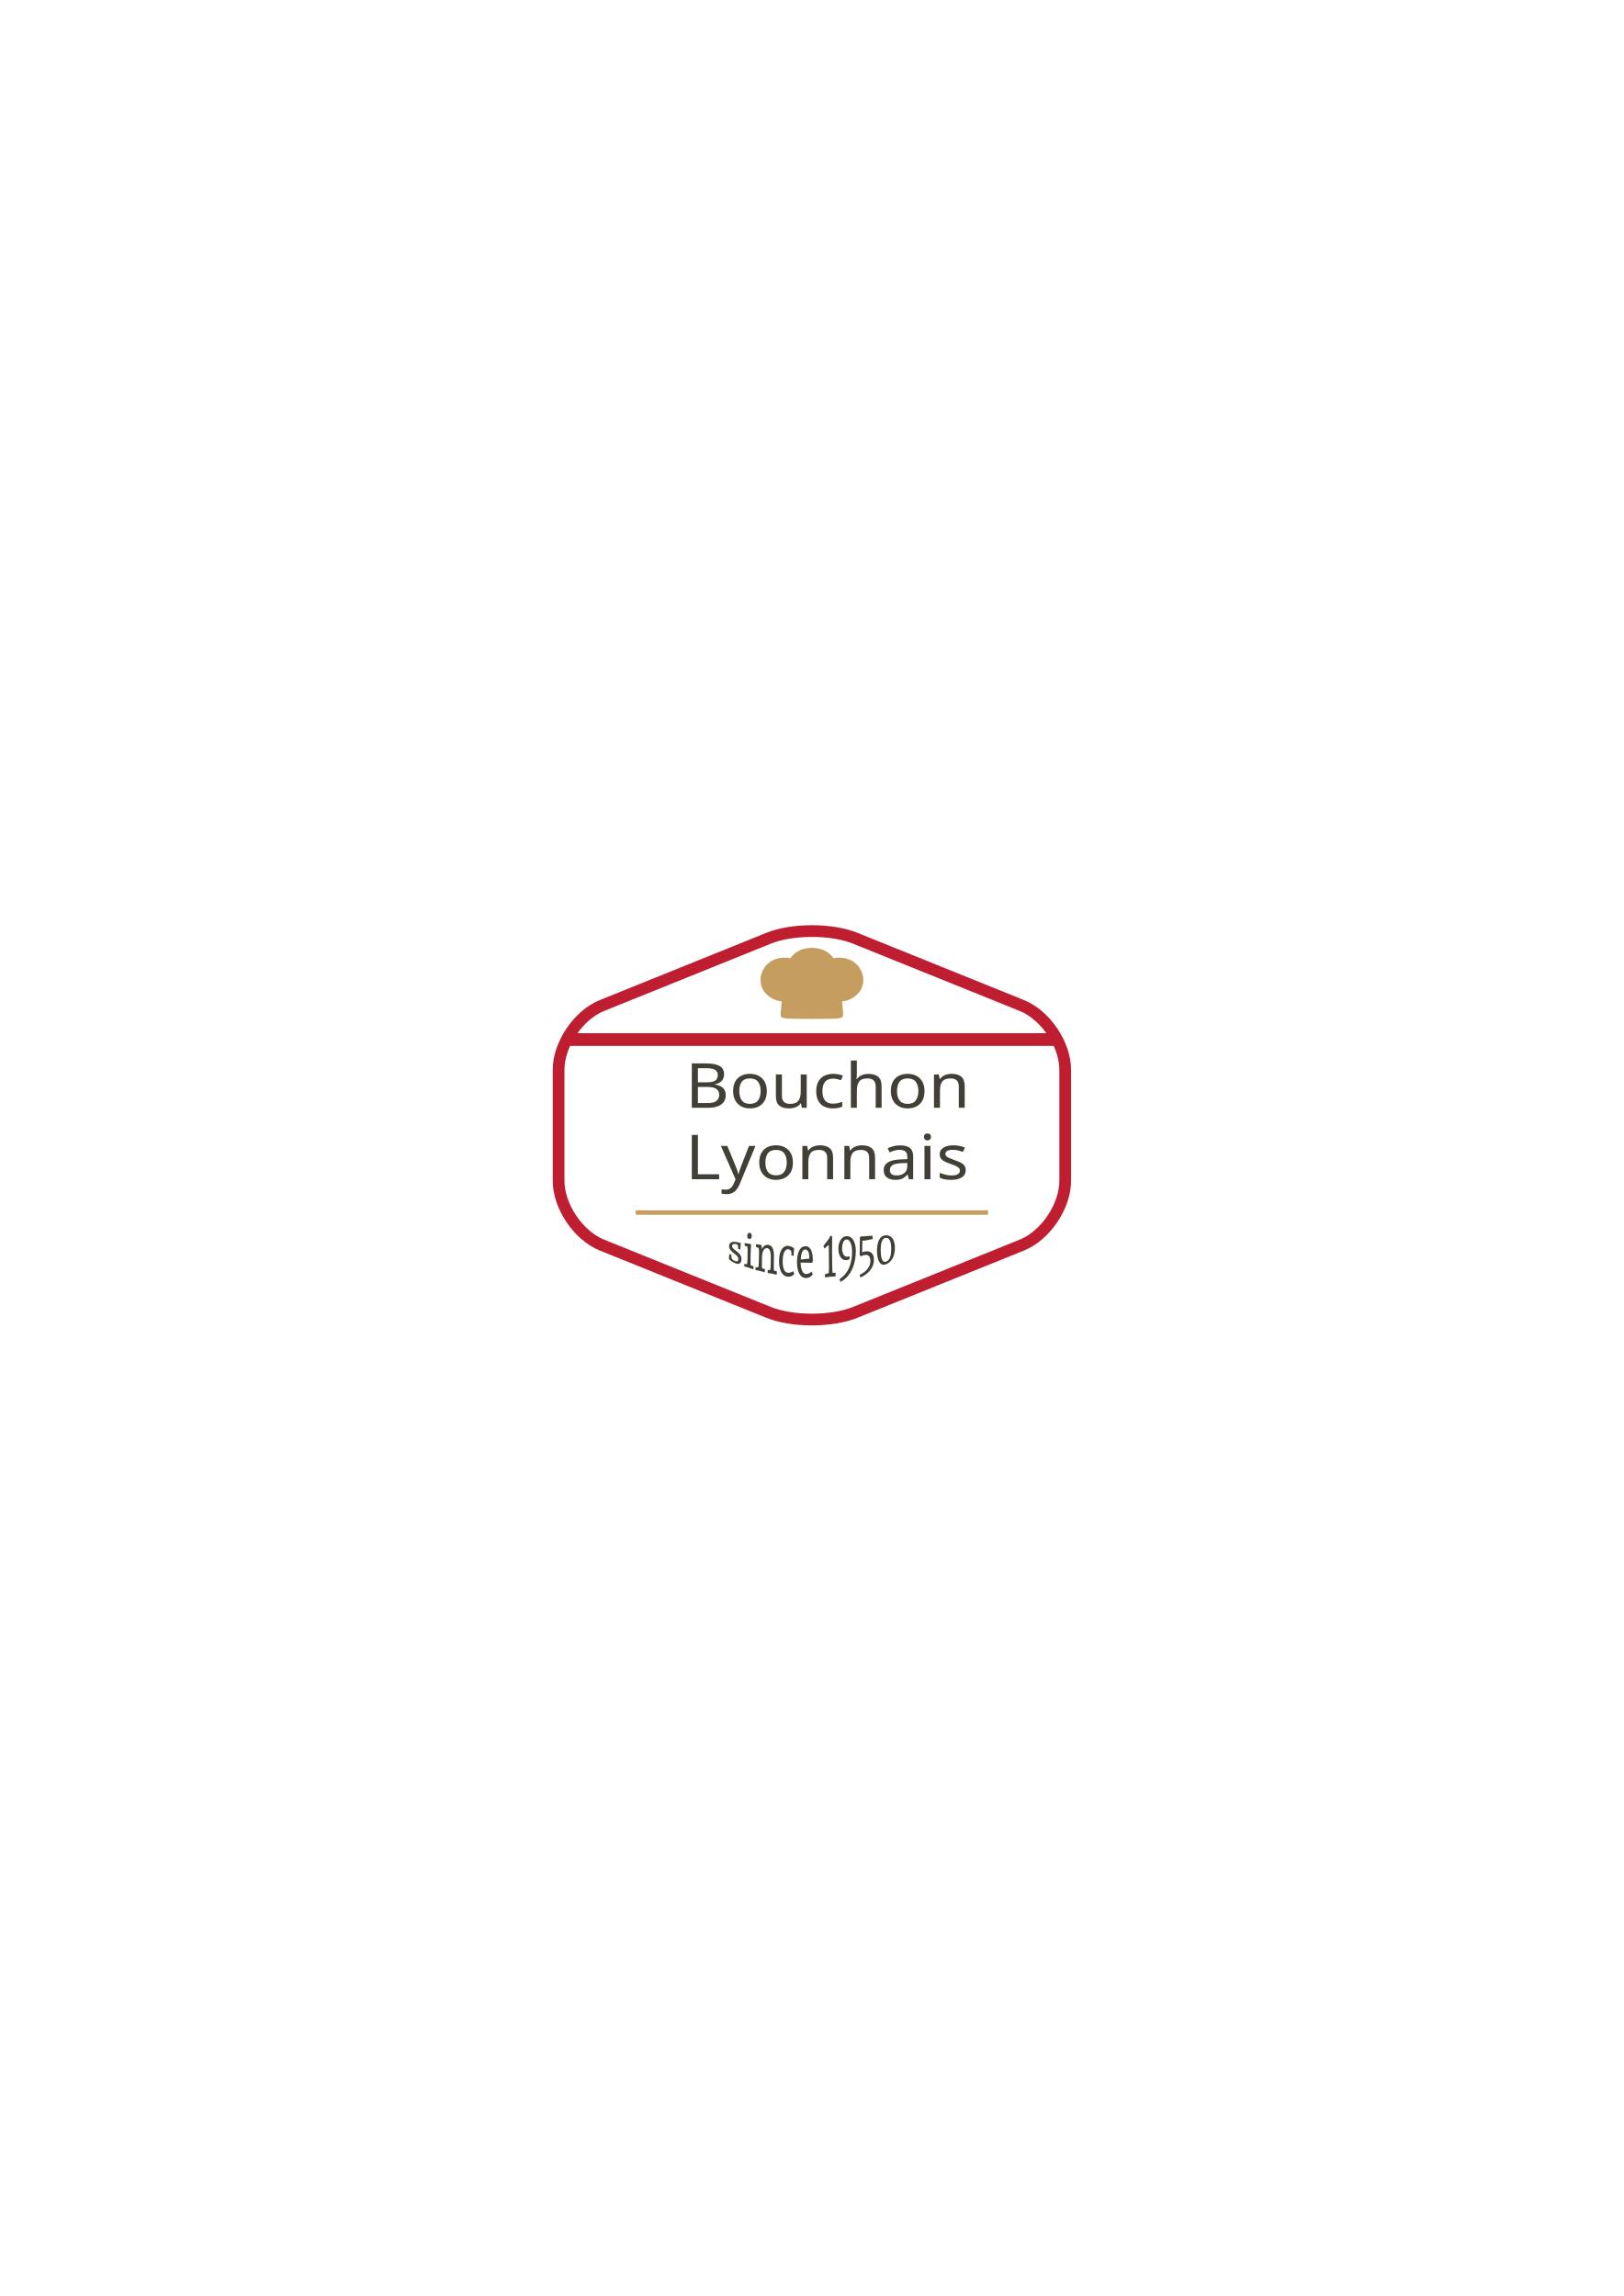
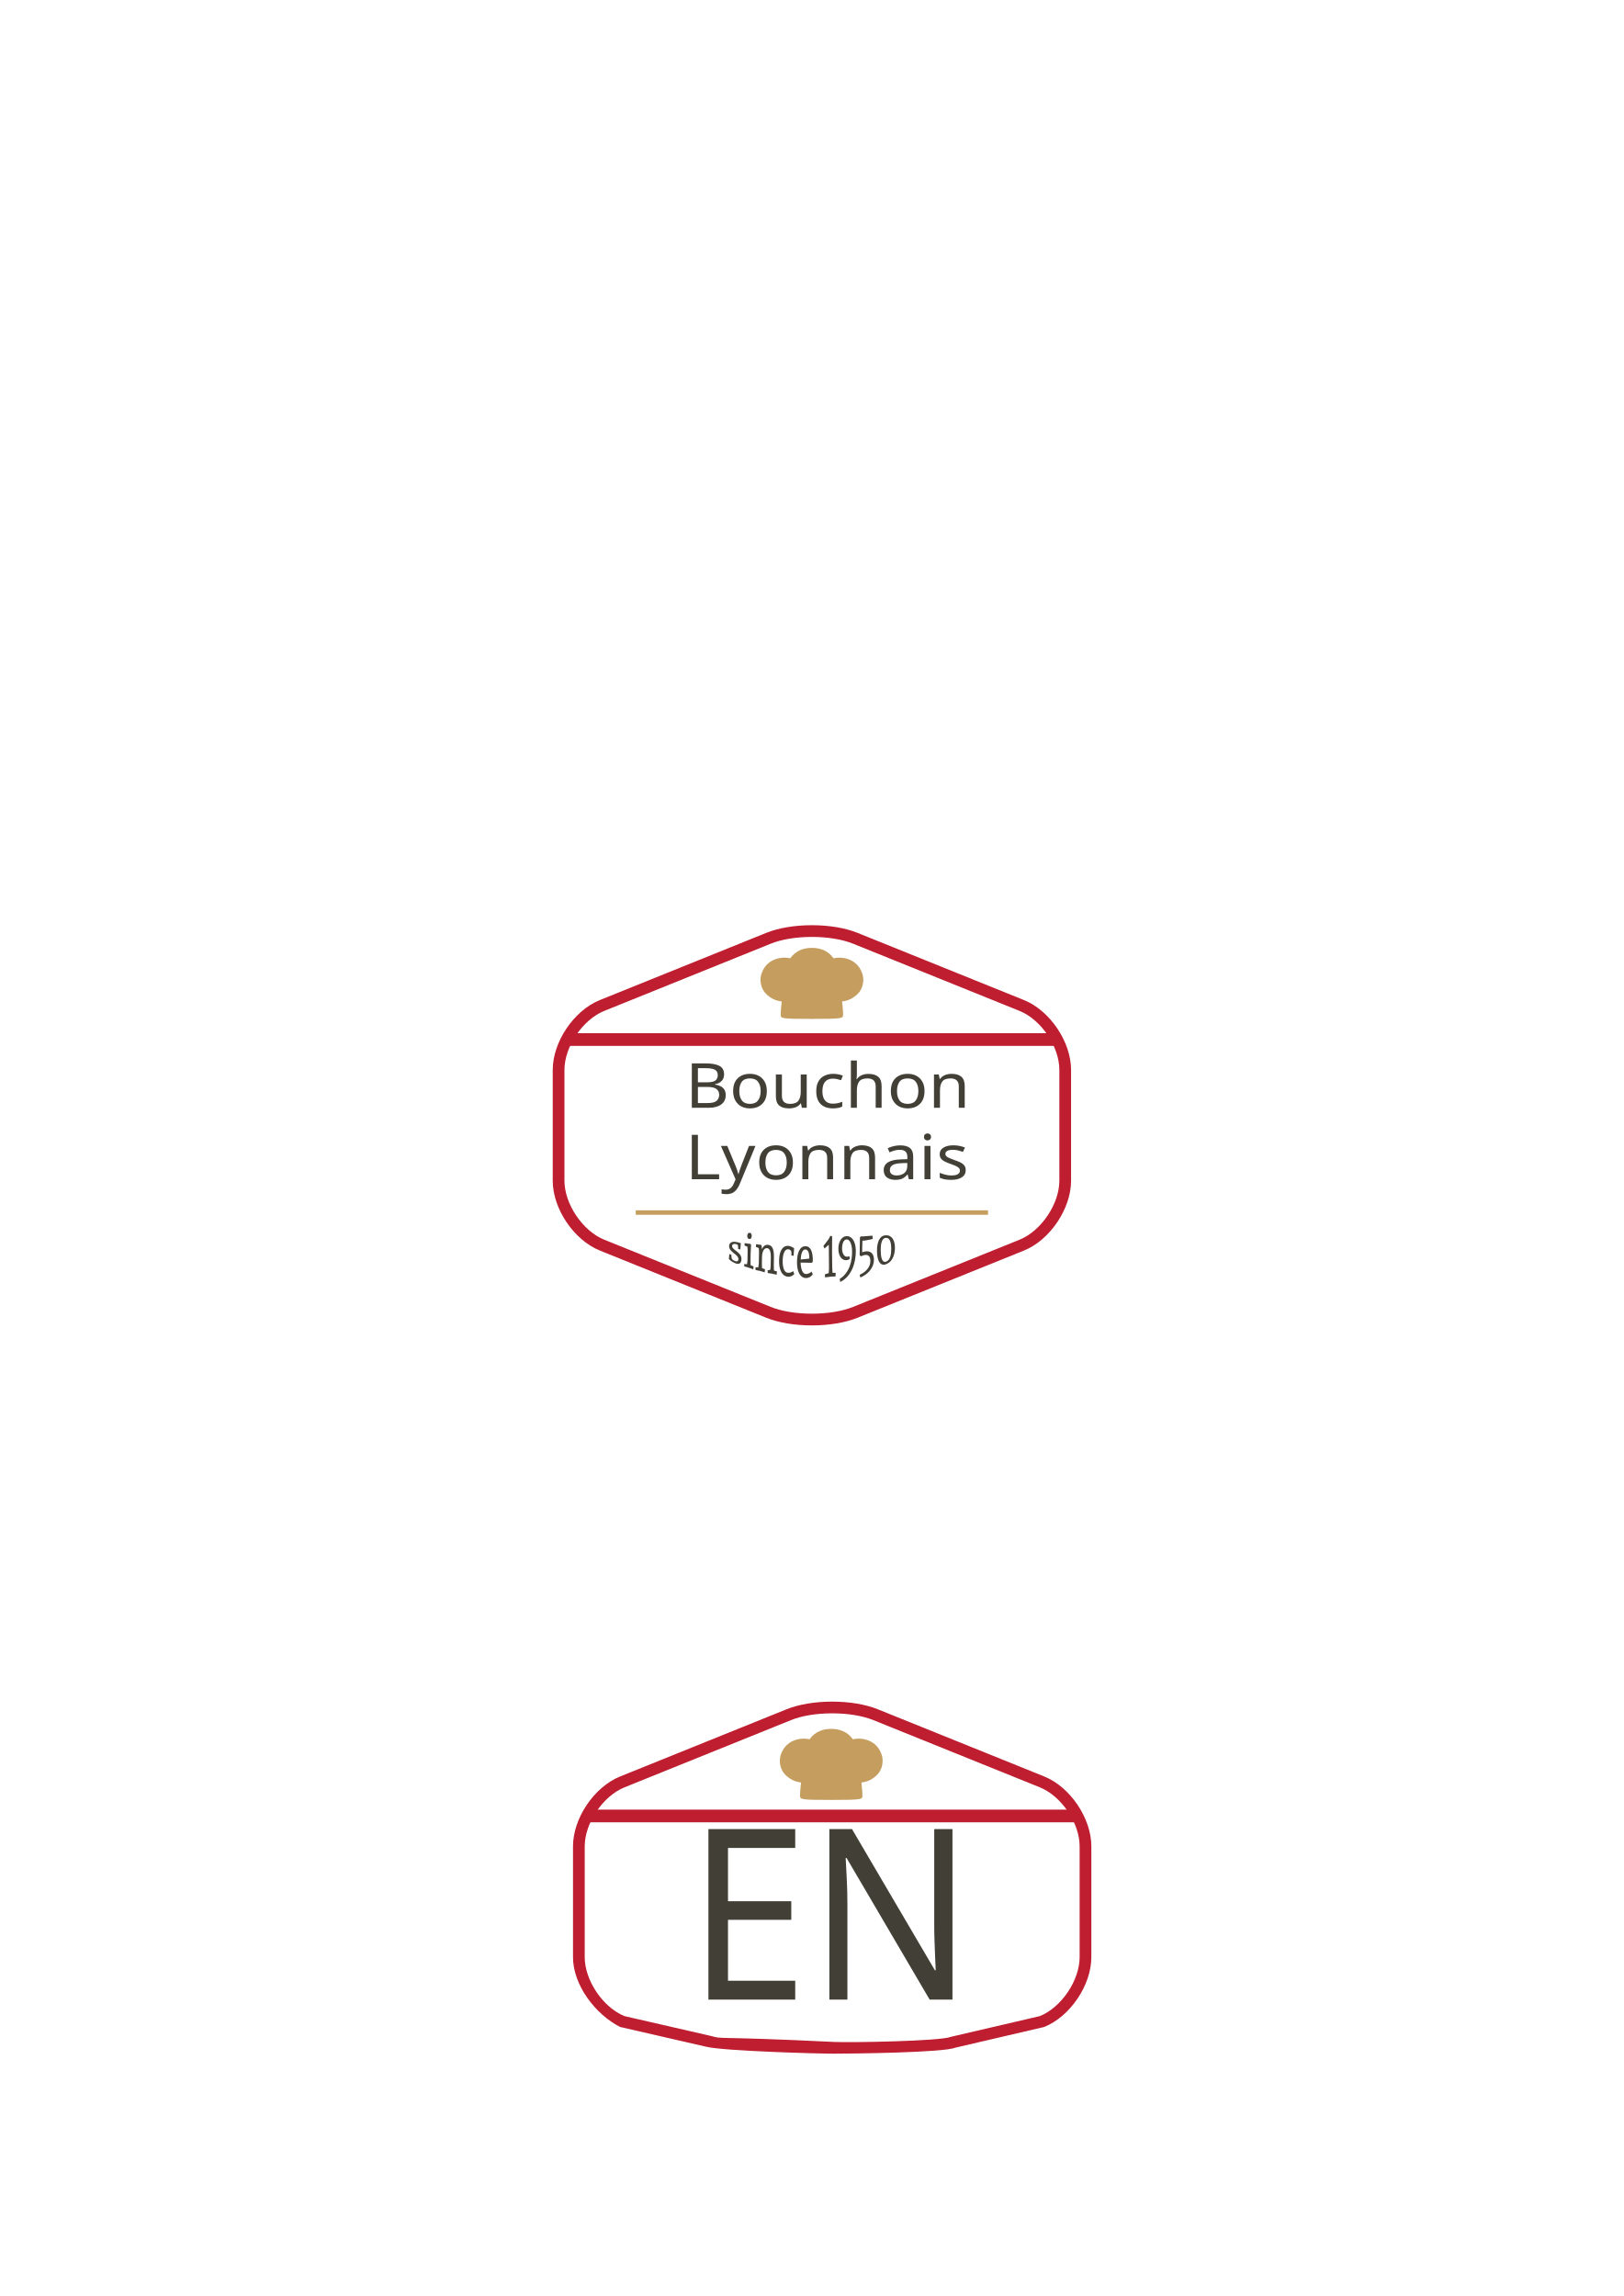
<svg xmlns="http://www.w3.org/2000/svg" width="210mm" height="297mm" viewBox="0 0 744.094 1052.362" id="svg6105" version="1.1">
  <defs id="defs6107" />
  <g id="layer1">
    <flowRoot xml:space="preserve" id="flowRoot6965" style="font-style:normal;font-weight:normal;font-size:40px;line-height:125%;font-family:Sans;letter-spacing:0px;word-spacing:0px;fill:#000000;fill-opacity:1;stroke:none;stroke-width:1px;stroke-linecap:butt;stroke-linejoin:miter;stroke-opacity:1">
      <flowRegion id="flowRegion6967">
        <rect id="rect6969" width="163.383" height="50.869" x="277.191" y="546.694" />
      </flowRegion>
      <flowPara id="flowPara6971">Bouchon Lyonnai</flowPara>
    </flowRoot>
-     <g id="g6987" transform="translate(12.07052,-50.86861)">
-       <g style="fill:#be1e30;fill-opacity:1;fill-rule:nonzero" id="g2296" transform="matrix(1.25,0,0,-1.25,360.0013,480.301)">
-         <path d="m 0,0 c -5.766,0 -11.135,-0.887 -15.123,-2.497 l -61.015,-24.638 c -7.904,-3.192 -14.584,-13.091 -14.584,-21.616 l 0,-40.647 c 0,-8.527 6.68,-18.429 14.584,-21.622 l 61.015,-24.636 c 3.988,-1.61 9.357,-2.496 15.123,-2.496 5.764,0 11.137,0.886 15.122,2.496 l 61.013,24.636 c 7.907,3.193 14.584,13.095 14.584,21.622 l 0,40.647 c 0,8.525 -6.677,18.424 -14.584,21.616 L 15.122,-2.497 C 11.137,-0.887 5.764,0 0,0 m 0,-142.449 c -6.304,0 -12.246,1 -16.731,2.808 l -61.014,24.639 c -9.522,3.849 -17.271,15.329 -17.271,25.604 l 0,40.647 c 0,10.27 7.749,21.753 17.271,25.598 L -16.731,1.485 C -12.246,3.296 -6.304,4.294 0,4.294 c 6.303,0 12.246,-0.998 16.731,-2.809 l 61.011,-24.638 c 9.525,-3.845 17.272,-15.328 17.272,-25.598 l 0,-40.647 c 0,-10.275 -7.747,-21.755 -17.272,-25.604 L 16.731,-139.641 C 12.246,-141.449 6.303,-142.449 0,-142.449" style="fill:#be1e30;fill-opacity:1;fill-rule:nonzero;stroke:none" id="path2298" />
-       </g>
-       <g id="g2300" transform="matrix(1.25,0,0,-1.25,327.4303,620.6868)">
-         <path d="m 0,0 c -0.08,-0.927 -0.119,-1.388 -0.198,-2.305 -0.319,0.08 -0.478,0.119 -0.795,0.201 0.003,0.228 0.003,0.342 0.006,0.57 0.002,0.159 -0.041,0.736 -0.181,0.932 -0.125,0.176 -0.535,0.267 -0.92,0.323 -0.674,0.098 -1.115,-0.186 -1.118,-0.785 -0.008,-1.493 3.475,-2.138 3.434,-4.745 -0.028,-1.73 -0.949,-2.086 -2.409,-1.49 -1.326,0.541 -2.197,1.482 -2.197,1.482 0.059,0.734 0.087,1.106 0.147,1.85 0.311,-0.12 0.466,-0.18 0.779,-0.299 -10e-4,-0.22 -0.003,-0.331 -0.004,-0.551 -10e-4,-0.146 0.058,-0.655 0.2,-0.932 0.179,-0.347 0.693,-0.623 1.122,-0.785 0.753,-0.284 1.232,-0.088 1.242,0.756 0.022,1.671 -3.403,2.433 -3.402,4.7 10e-4,1.177 0.948,1.74 2.23,1.589 C -1.402,0.433 -0.66,0.24 0,0" style="fill:#424036;fill-opacity:1;fill-rule:nonzero;stroke:none" id="path2302" />
-       </g>
-       <g id="g2304" transform="matrix(1.25,0,0,-1.25,332.4219,617.3848)">
-         <path d="m 0,0 c -0.014,-0.689 -0.313,-1.146 -0.842,-1.116 -0.528,0.03 -0.811,0.501 -0.799,1.162 0.013,0.663 0.312,1.134 0.842,1.134 C -0.283,1.18 0.015,0.745 0,0 m 0.571,-12.224 c 0,0 -0.675,0.286 -1.77,0.639 -0.275,0.088 -1.517,0.423 -1.517,0.423 -0.021,0.349 -0.032,0.525 -0.054,0.874 0.416,-0.026 0.624,-0.039 1.043,-0.053 0,0 0.154,0.943 0.161,1.294 0.028,1.516 0.042,2.273 0.07,3.788 0.007,0.352 -0.108,1.351 -0.108,1.351 -0.419,0.167 -0.629,0.251 -1.047,0.414 0.034,0.357 0.05,0.536 0.085,0.894 0,0 0.997,-0.172 1.273,-0.2 0.322,-0.033 0.482,-0.05 0.805,-0.081 0.102,-0.14 0.153,-0.208 0.256,-0.349 0,0 -0.135,-1.851 -0.153,-2.752 -0.022,-1.126 -0.034,-1.688 -0.056,-2.814 -0.018,-0.902 0.058,-1.936 0.058,-1.936 0.428,-0.172 0.643,-0.258 1.072,-0.427 -0.047,-0.427 -0.07,-0.64 -0.118,-1.065" style="fill:#424036;fill-opacity:1;fill-rule:nonzero;stroke:none" id="path2306" />
-       </g>
-       <g id="g2308" transform="matrix(1.25,0,0,-1.25,334.4348,621.1329)">
-         <path d="m 0,0 c 0,0 1,-0.162 1.278,-0.185 0.201,-0.017 0.301,-0.024 0.502,-0.04 0.103,-0.149 0.153,-0.224 0.255,-0.374 0.024,-0.504 0.038,-0.758 0.062,-1.264 0.352,0.866 1.097,1.706 2.158,1.635 1.928,-0.128 2.326,-2.012 2.273,-4.905 -0.016,-0.915 -0.025,-1.374 -0.042,-2.289 -0.018,-1.049 0.06,-2.241 0.06,-2.241 0.438,-0.133 0.655,-0.199 1.095,-0.328 -0.048,-0.495 -0.071,-0.742 -0.119,-1.236 0,0 -0.691,0.218 -1.816,0.439 -0.28,0.056 -1.434,0.196 -1.434,0.196 -0.02,0.413 -0.03,0.62 -0.05,1.033 0.378,0.053 0.568,0.082 0.947,0.143 0.079,0.441 0.157,1.03 0.167,1.547 0.022,1.15 0.034,1.722 0.057,2.871 C 5.426,-3.262 5.19,-1.551 4.017,-1.45 2.913,-1.354 2.219,-2.661 2.165,-4.585 2.147,-5.426 2.138,-5.849 2.12,-6.69 2.1,-7.672 2.175,-8.795 2.175,-8.795 2.608,-8.949 2.823,-9.025 3.258,-9.174 3.209,-9.639 3.186,-9.871 3.137,-10.333 c 0,0 -0.682,0.253 -1.793,0.541 -0.279,0.073 -1.539,0.325 -1.539,0.325 -0.021,0.384 -0.032,0.574 -0.052,0.958 0.423,0.009 0.635,0.016 1.059,0.036 0,0 0.131,0.895 0.167,1.332 0.036,1.701 0.053,2.552 0.088,4.254 0.008,0.386 -0.105,1.478 -0.105,1.478 -0.421,0.168 -0.633,0.253 -1.053,0.418 C -0.055,-0.595 -0.036,-0.397 0,0" style="fill:#424036;fill-opacity:1;fill-rule:nonzero;stroke:none" id="path2310" />
-       </g>
-       <g id="g2312" transform="matrix(1.25,0,0,-1.25,351.8347,622.9573)">
-         <path d="m 0,0 c -0.067,-1.118 -0.1,-1.678 -0.167,-2.794 -0.327,0.042 -0.49,0.063 -0.816,0.106 0.004,0.321 0.006,0.481 0.01,0.801 0.002,0.157 0.001,0.537 -0.093,0.763 -0.205,0.485 -0.736,0.697 -1.143,0.716 -1.404,0.063 -1.941,-2.077 -1.974,-4.248 -0.032,-2.171 0.445,-4.226 1.864,-4.379 1.106,-0.12 1.997,0.616 1.997,0.616 0.155,-0.434 0.233,-0.653 0.388,-1.088 0,0 -0.939,-1.136 -2.417,-0.96 -2.173,0.258 -3.209,2.663 -3.155,5.943 0.054,3.279 1.167,5.45 3.313,5.374 C -1.366,0.82 -0.839,0.473 0,0" style="fill:#424036;fill-opacity:1;fill-rule:nonzero;stroke:none" id="path2314" />
-       </g>
-       <g id="g2316" transform="matrix(1.25,0,0,-1.25,354.8609,628.155)">
-         <path d="m 0,0 c 1.257,0.112 1.887,0.176 3.143,0.32 0,0 0.012,0.344 0.012,0.457 C 3.157,2.395 2.694,3.671 1.695,3.683 0.541,3.696 0.11,1.874 0,0 M 4.458,-0.455 C 4.361,-0.756 4.312,-0.904 4.216,-1.205 2.521,-1.207 1.673,-1.193 -0.021,-1.131 0.009,-3.17 0.607,-5.29 1.891,-5.324 c 1.212,-0.032 2.127,0.904 2.127,0.904 0.159,-0.42 0.24,-0.628 0.4,-1.047 0,0 -0.915,-1.382 -2.53,-1.334 -2.159,0.064 -3.267,2.508 -3.24,5.906 0.028,3.375 1.046,5.778 3.112,5.758 1.966,-0.019 2.696,-2.129 2.698,-5.318" style="fill:#424036;fill-opacity:1;fill-rule:nonzero;stroke:none" id="path2318" />
-       </g>
-       <g id="g2320" transform="matrix(1.25,0,0,-1.25,370.8166,635.937)">
-         <path d="m 0,0 c 0,0 -0.758,0.019 -1.897,-0.082 -0.285,-0.025 -1.922,-0.258 -1.922,-0.258 -0.032,0.449 -0.049,0.674 -0.08,1.124 0.563,0.177 0.845,0.268 1.408,0.453 0.025,0.294 0.113,1.333 0.109,1.715 -0.032,3.47 -0.047,5.204 -0.078,8.674 -0.635,-0.543 -0.953,-0.817 -1.591,-1.364 -0.154,0.376 -0.231,0.566 -0.386,0.943 0,0 1.629,2.1 1.903,2.463 0.152,0.202 0.646,1.281 0.646,1.281 0.264,-0.105 0.396,-0.158 0.659,-0.262 0,0 -0.055,-4.1 -0.043,-5.213 0.024,-2.308 0.039,-3.458 0.064,-5.766 0.01,-0.936 0.093,-2.045 0.125,-2.354 C -0.616,1.335 -0.384,1.326 0.082,1.314 0.049,0.789 0.033,0.525 0,0" style="fill:#424036;fill-opacity:1;fill-rule:nonzero;stroke:none" id="path2322" />
-       </g>
-       <g id="g2324" transform="matrix(1.25,0,0,-1.25,372.1325,623.3272)">
-         <path d="m 0,0 c -0.036,2.715 1.29,4.677 3.021,4.701 2.123,0.03 3.311,-2.164 3.372,-5.258 0.086,-4.395 -1.539,-9.531 -5.699,-11.538 -0.086,0.442 -0.128,0.66 -0.214,1.104 3.736,2.376 4.609,6.759 4.542,10.306 C 4.984,1.328 4.357,3.527 3.016,3.49 1.884,3.458 1.332,1.846 1.359,0.072 1.384,-1.55 2.125,-2.94 3.179,-2.836 c 0.308,0.03 0.575,0.059 0.869,0.153 0.047,-0.39 0.07,-0.588 0.117,-0.978 C 3.874,-3.886 3.48,-4.057 3.073,-4.103 1.345,-4.297 0.036,-2.692 0,0" style="fill:#424036;fill-opacity:1;fill-rule:nonzero;stroke:none" id="path2326" />
-       </g>
-       <g id="g2328" transform="matrix(1.25,0,0,-1.25,387.7466,617.2212)">
-         <path d="m 0,0 c 0.043,-0.484 0.065,-0.727 0.108,-1.209 0,0 -2.467,-0.562 -2.885,-0.585 -0.357,-0.019 -0.536,-0.028 -0.892,-0.047 0,0 -0.152,-4.211 -0.08,-4.258 0.048,-0.031 0.705,0.264 1.136,0.321 1.878,0.249 3.118,-0.703 3.162,-2.927 0.058,-2.958 -2.065,-5.411 -4.973,-6.649 -0.109,0.393 -0.166,0.592 -0.275,0.99 2.238,1.028 3.989,2.793 3.94,5.177 -0.032,1.572 -0.767,2.289 -2.075,2.085 -0.333,-0.051 -0.751,-0.17 -1.333,-0.456 -0.21,0.136 -0.314,0.205 -0.524,0.344 0.041,2.634 0.062,3.944 0.104,6.556 0.103,0.146 0.154,0.219 0.257,0.364 0.379,0.008 0.568,0.012 0.947,0.022 C -2.028,-0.162 -1.354,-0.105 0,0" style="fill:#424036;fill-opacity:1;fill-rule:nonzero;stroke:none" id="path2330" />
-       </g>
-       <g id="g2332" transform="matrix(1.25,0,0,-1.25,393.8879,618.2381)">
-         <path d="m 0,0 c -1.638,-0.101 -1.918,-2.595 -1.882,-4.741 0.036,-2.146 0.397,-4.542 1.99,-3.972 1.593,0.569 1.881,2.887 1.87,4.773 C 1.966,-2.055 1.637,0.101 0,0 m -0.013,0.947 c 2.406,0.073 3.336,-2.069 3.336,-4.579 0,-2.511 -0.874,-5.116 -3.202,-6.026 -2.329,-0.91 -3.308,1.529 -3.366,4.663 -0.059,3.133 0.826,5.87 3.232,5.942" style="fill:#424036;fill-opacity:1;fill-rule:nonzero;stroke:none" id="path2334" />
-       </g>
-       <path d="m 471.924,524.435 -224.99,0 0,5.815 224.99,0 0,-5.815 z" style="fill:#be1e30;fill-opacity:1;fill-rule:nonzero;stroke:none" id="path2336" />
-       <path d="m 440.716,607.654 -161.433,0 0,-2.045 161.433,0 0,2.045 z" style="fill:#c59d5f;fill-opacity:1;fill-rule:nonzero;stroke:none" id="path2338" />
-       <g id="g2340" transform="matrix(1.25,0,0,-1.25,346.1572,509.8763)">
-         <path d="m 0,0 c -0.143,-2.22 -0.352,-2.773 -0.352,-4.832 0,-1.39 0.048,-1.576 11.422,-1.576 l 0.004,0 0.004,0 c 11.374,0 11.422,0.186 11.422,1.576 0,2.059 -0.208,2.612 -0.352,4.832 2.29,0.235 4.219,1.232 5.797,2.86 1.434,1.476 2.093,3.56 1.948,5.623 -0.133,1.864 -1.166,3.975 -2.541,5.259 -2.186,2.043 -5.464,2.731 -8.343,2.087 -2.156,3.042 -5.258,3.812 -7.931,3.812 l -0.003,0 -0.004,0 c -2.674,0 -5.775,-0.77 -7.93,-3.812 -2.88,0.644 -6.159,-0.044 -8.344,-2.087 C -6.578,12.458 -7.611,10.347 -7.743,8.483 -7.888,6.42 -7.23,4.336 -5.796,2.86 -4.217,1.232 -2.29,0.235 0,0" style="fill:#c59d5f;fill-opacity:1;fill-rule:nonzero;stroke:none" id="path2342" />
-       </g>
-       <text transform="scale(1.045528,0.9564544)" id="text6973" y="584.045" x="288.798" style="font-style:normal;font-variant:normal;font-weight:normal;font-stretch:normal;font-size:29.783px;line-height:115%;font-family:'Bodoni MT';-inkscape-font-specification:'Bodoni MT, Normal';text-align:start;letter-spacing:0px;word-spacing:0px;writing-mode:lr-tb;text-anchor:start;fill:#424036;fill-opacity:1;stroke:none;stroke-width:1px;stroke-linecap:butt;stroke-linejoin:miter;stroke-opacity:1" xml:space="preserve">
-         <tspan y="584.045" x="288.798" id="tspan6975">Bouchon </tspan>
-         <tspan id="tspan6977" y="618.295" x="288.798">Lyonnais</tspan>
-       </text>
+     <g transform="matrix(1.25,0,0,-1.25,372.0718,429.4324)" id="g2296" style="fill:#be1e30;fill-opacity:1;fill-rule:nonzero">
+       <path id="path2298" style="fill:#be1e30;fill-opacity:1;fill-rule:nonzero;stroke:none" d="m 0,0 c -5.766,0 -11.135,-0.887 -15.123,-2.497 l -61.015,-24.638 c -7.904,-3.192 -14.584,-13.091 -14.584,-21.616 l 0,-40.647 c 0,-8.527 6.68,-18.429 14.584,-21.622 l 61.015,-24.636 c 3.988,-1.61 9.357,-2.496 15.123,-2.496 5.764,0 11.137,0.886 15.122,2.496 l 61.013,24.636 c 7.907,3.193 14.584,13.095 14.584,21.622 l 0,40.647 c 0,8.525 -6.677,18.424 -14.584,21.616 L 15.122,-2.497 C 11.137,-0.887 5.764,0 0,0 m 0,-142.449 c -6.304,0 -12.246,1 -16.731,2.808 l -61.014,24.639 c -9.522,3.849 -17.271,15.329 -17.271,25.604 l 0,40.647 c 0,10.27 7.749,21.753 17.271,25.598 L -16.731,1.485 C -12.246,3.296 -6.304,4.294 0,4.294 c 6.303,0 12.246,-0.998 16.731,-2.809 l 61.011,-24.638 c 9.525,-3.845 17.272,-15.328 17.272,-25.598 l 0,-40.647 c 0,-10.275 -7.747,-21.755 -17.272,-25.604 L 16.731,-139.641 C 12.246,-141.449 6.303,-142.449 0,-142.449" />
    </g>
+     <g transform="matrix(1.25,0,0,-1.25,339.5009,569.8182)" id="g2300">
+       <path id="path2302" style="fill:#424036;fill-opacity:1;fill-rule:nonzero;stroke:none" d="m 0,0 c -0.08,-0.927 -0.119,-1.388 -0.198,-2.305 -0.319,0.08 -0.478,0.119 -0.795,0.201 0.003,0.228 0.003,0.342 0.006,0.57 0.002,0.159 -0.041,0.736 -0.181,0.932 -0.125,0.176 -0.535,0.267 -0.92,0.323 -0.674,0.098 -1.115,-0.186 -1.118,-0.785 -0.008,-1.493 3.475,-2.138 3.434,-4.745 -0.028,-1.73 -0.949,-2.086 -2.409,-1.49 -1.326,0.541 -2.197,1.482 -2.197,1.482 0.059,0.734 0.087,1.106 0.147,1.85 0.311,-0.12 0.466,-0.18 0.779,-0.299 -10e-4,-0.22 -0.003,-0.331 -0.004,-0.551 -10e-4,-0.146 0.058,-0.655 0.2,-0.932 0.179,-0.347 0.693,-0.623 1.122,-0.785 0.753,-0.284 1.232,-0.088 1.242,0.756 0.022,1.671 -3.403,2.433 -3.402,4.7 10e-4,1.177 0.948,1.74 2.23,1.589 C -1.402,0.433 -0.66,0.24 0,0" />
+     </g>
+     <g transform="matrix(1.25,0,0,-1.25,344.4924,566.5162)" id="g2304">
+       <path id="path2306" style="fill:#424036;fill-opacity:1;fill-rule:nonzero;stroke:none" d="m 0,0 c -0.014,-0.689 -0.313,-1.146 -0.842,-1.116 -0.528,0.03 -0.811,0.501 -0.799,1.162 0.013,0.663 0.312,1.134 0.842,1.134 C -0.283,1.18 0.015,0.745 0,0 m 0.571,-12.224 c 0,0 -0.675,0.286 -1.77,0.639 -0.275,0.088 -1.517,0.423 -1.517,0.423 -0.021,0.349 -0.032,0.525 -0.054,0.874 0.416,-0.026 0.624,-0.039 1.043,-0.053 0,0 0.154,0.943 0.161,1.294 0.028,1.516 0.042,2.273 0.07,3.788 0.007,0.352 -0.108,1.351 -0.108,1.351 -0.419,0.167 -0.629,0.251 -1.047,0.414 0.034,0.357 0.05,0.536 0.085,0.894 0,0 0.997,-0.172 1.273,-0.2 0.322,-0.033 0.482,-0.05 0.805,-0.081 0.102,-0.14 0.153,-0.208 0.256,-0.349 0,0 -0.135,-1.851 -0.153,-2.752 -0.022,-1.126 -0.034,-1.688 -0.056,-2.814 -0.018,-0.902 0.058,-1.936 0.058,-1.936 0.428,-0.172 0.643,-0.258 1.072,-0.427 -0.047,-0.427 -0.07,-0.64 -0.118,-1.065" />
+     </g>
+     <g transform="matrix(1.25,0,0,-1.25,346.5053,570.2643)" id="g2308">
+       <path id="path2310" style="fill:#424036;fill-opacity:1;fill-rule:nonzero;stroke:none" d="m 0,0 c 0,0 1,-0.162 1.278,-0.185 0.201,-0.017 0.301,-0.024 0.502,-0.04 0.103,-0.149 0.153,-0.224 0.255,-0.374 0.024,-0.504 0.038,-0.758 0.062,-1.264 0.352,0.866 1.097,1.706 2.158,1.635 1.928,-0.128 2.326,-2.012 2.273,-4.905 -0.016,-0.915 -0.025,-1.374 -0.042,-2.289 -0.018,-1.049 0.06,-2.241 0.06,-2.241 0.438,-0.133 0.655,-0.199 1.095,-0.328 -0.048,-0.495 -0.071,-0.742 -0.119,-1.236 0,0 -0.691,0.218 -1.816,0.439 -0.28,0.056 -1.434,0.196 -1.434,0.196 -0.02,0.413 -0.03,0.62 -0.05,1.033 0.378,0.053 0.568,0.082 0.947,0.143 0.079,0.441 0.157,1.03 0.167,1.547 0.022,1.15 0.034,1.722 0.057,2.871 C 5.426,-3.262 5.19,-1.551 4.017,-1.45 2.913,-1.354 2.219,-2.661 2.165,-4.585 2.147,-5.426 2.138,-5.849 2.12,-6.69 2.1,-7.672 2.175,-8.795 2.175,-8.795 2.608,-8.949 2.823,-9.025 3.258,-9.174 3.209,-9.639 3.186,-9.871 3.137,-10.333 c 0,0 -0.682,0.253 -1.793,0.541 -0.279,0.073 -1.539,0.325 -1.539,0.325 -0.021,0.384 -0.032,0.574 -0.052,0.958 0.423,0.009 0.635,0.016 1.059,0.036 0,0 0.131,0.895 0.167,1.332 0.036,1.701 0.053,2.552 0.088,4.254 0.008,0.386 -0.105,1.478 -0.105,1.478 -0.421,0.168 -0.633,0.253 -1.053,0.418 C -0.055,-0.595 -0.036,-0.397 0,0" />
+     </g>
+     <g transform="matrix(1.25,0,0,-1.25,363.9053,572.0887)" id="g2312">
+       <path id="path2314" style="fill:#424036;fill-opacity:1;fill-rule:nonzero;stroke:none" d="m 0,0 c -0.067,-1.118 -0.1,-1.678 -0.167,-2.794 -0.327,0.042 -0.49,0.063 -0.816,0.106 0.004,0.321 0.006,0.481 0.01,0.801 0.002,0.157 0.001,0.537 -0.093,0.763 -0.205,0.485 -0.736,0.697 -1.143,0.716 -1.404,0.063 -1.941,-2.077 -1.974,-4.248 -0.032,-2.171 0.445,-4.226 1.864,-4.379 1.106,-0.12 1.997,0.616 1.997,0.616 0.155,-0.434 0.233,-0.653 0.388,-1.088 0,0 -0.939,-1.136 -2.417,-0.96 -2.173,0.258 -3.209,2.663 -3.155,5.943 0.054,3.279 1.167,5.45 3.313,5.374 C -1.366,0.82 -0.839,0.473 0,0" />
+     </g>
+     <g transform="matrix(1.25,0,0,-1.25,366.9314,577.2864)" id="g2316">
+       <path id="path2318" style="fill:#424036;fill-opacity:1;fill-rule:nonzero;stroke:none" d="m 0,0 c 1.257,0.112 1.887,0.176 3.143,0.32 0,0 0.012,0.344 0.012,0.457 C 3.157,2.395 2.694,3.671 1.695,3.683 0.541,3.696 0.11,1.874 0,0 M 4.458,-0.455 C 4.361,-0.756 4.312,-0.904 4.216,-1.205 2.521,-1.207 1.673,-1.193 -0.021,-1.131 0.009,-3.17 0.607,-5.29 1.891,-5.324 c 1.212,-0.032 2.127,0.904 2.127,0.904 0.159,-0.42 0.24,-0.628 0.4,-1.047 0,0 -0.915,-1.382 -2.53,-1.334 -2.159,0.064 -3.267,2.508 -3.24,5.906 0.028,3.375 1.046,5.778 3.112,5.758 1.966,-0.019 2.696,-2.129 2.698,-5.318" />
+     </g>
+     <g transform="matrix(1.25,0,0,-1.25,382.8871,585.0684)" id="g2320">
+       <path id="path2322" style="fill:#424036;fill-opacity:1;fill-rule:nonzero;stroke:none" d="m 0,0 c 0,0 -0.758,0.019 -1.897,-0.082 -0.285,-0.025 -1.922,-0.258 -1.922,-0.258 -0.032,0.449 -0.049,0.674 -0.08,1.124 0.563,0.177 0.845,0.268 1.408,0.453 0.025,0.294 0.113,1.333 0.109,1.715 -0.032,3.47 -0.047,5.204 -0.078,8.674 -0.635,-0.543 -0.953,-0.817 -1.591,-1.364 -0.154,0.376 -0.231,0.566 -0.386,0.943 0,0 1.629,2.1 1.903,2.463 0.152,0.202 0.646,1.281 0.646,1.281 0.264,-0.105 0.396,-0.158 0.659,-0.262 0,0 -0.055,-4.1 -0.043,-5.213 0.024,-2.308 0.039,-3.458 0.064,-5.766 0.01,-0.936 0.093,-2.045 0.125,-2.354 C -0.616,1.335 -0.384,1.326 0.082,1.314 0.049,0.789 0.033,0.525 0,0" />
+     </g>
+     <g transform="matrix(1.25,0,0,-1.25,384.203,572.4586)" id="g2324">
+       <path id="path2326" style="fill:#424036;fill-opacity:1;fill-rule:nonzero;stroke:none" d="m 0,0 c -0.036,2.715 1.29,4.677 3.021,4.701 2.123,0.03 3.311,-2.164 3.372,-5.258 0.086,-4.395 -1.539,-9.531 -5.699,-11.538 -0.086,0.442 -0.128,0.66 -0.214,1.104 3.736,2.376 4.609,6.759 4.542,10.306 C 4.984,1.328 4.357,3.527 3.016,3.49 1.884,3.458 1.332,1.846 1.359,0.072 1.384,-1.55 2.125,-2.94 3.179,-2.836 c 0.308,0.03 0.575,0.059 0.869,0.153 0.047,-0.39 0.07,-0.588 0.117,-0.978 C 3.874,-3.886 3.48,-4.057 3.073,-4.103 1.345,-4.297 0.036,-2.692 0,0" />
+     </g>
+     <g transform="matrix(1.25,0,0,-1.25,399.8171,566.3526)" id="g2328">
+       <path id="path2330" style="fill:#424036;fill-opacity:1;fill-rule:nonzero;stroke:none" d="m 0,0 c 0.043,-0.484 0.065,-0.727 0.108,-1.209 0,0 -2.467,-0.562 -2.885,-0.585 -0.357,-0.019 -0.536,-0.028 -0.892,-0.047 0,0 -0.152,-4.211 -0.08,-4.258 0.048,-0.031 0.705,0.264 1.136,0.321 1.878,0.249 3.118,-0.703 3.162,-2.927 0.058,-2.958 -2.065,-5.411 -4.973,-6.649 -0.109,0.393 -0.166,0.592 -0.275,0.99 2.238,1.028 3.989,2.793 3.94,5.177 -0.032,1.572 -0.767,2.289 -2.075,2.085 -0.333,-0.051 -0.751,-0.17 -1.333,-0.456 -0.21,0.136 -0.314,0.205 -0.524,0.344 0.041,2.634 0.062,3.944 0.104,6.556 0.103,0.146 0.154,0.219 0.257,0.364 0.379,0.008 0.568,0.012 0.947,0.022 C -2.028,-0.162 -1.354,-0.105 0,0" />
+     </g>
+     <g transform="matrix(1.25,0,0,-1.25,405.9584,567.3694)" id="g2332">
+       <path id="path2334" style="fill:#424036;fill-opacity:1;fill-rule:nonzero;stroke:none" d="m 0,0 c -1.638,-0.101 -1.918,-2.595 -1.882,-4.741 0.036,-2.146 0.397,-4.542 1.99,-3.972 1.593,0.569 1.881,2.887 1.87,4.773 C 1.966,-2.055 1.637,0.101 0,0 m -0.013,0.947 c 2.406,0.073 3.336,-2.069 3.336,-4.579 0,-2.511 -0.874,-5.116 -3.202,-6.026 -2.329,-0.91 -3.308,1.529 -3.366,4.663 -0.059,3.133 0.826,5.87 3.232,5.942" />
+     </g>
+     <path id="path2336" style="fill:#be1e30;fill-opacity:1;fill-rule:nonzero;stroke:none" d="m 483.994,473.566 -224.99,0 0,5.815 224.99,0 0,-5.815 z" />
+     <path id="path2338" style="fill:#c59d5f;fill-opacity:1;fill-rule:nonzero;stroke:none" d="m 452.787,556.785 -161.433,0 0,-2.045 161.433,0 0,2.045 z" />
+     <g transform="matrix(1.25,0,0,-1.25,358.2278,459.0077)" id="g2340">
+       <path id="path2342" style="fill:#c59d5f;fill-opacity:1;fill-rule:nonzero;stroke:none" d="m 0,0 c -0.143,-2.22 -0.352,-2.773 -0.352,-4.832 0,-1.39 0.048,-1.576 11.422,-1.576 l 0.004,0 0.004,0 c 11.374,0 11.422,0.186 11.422,1.576 0,2.059 -0.208,2.612 -0.352,4.832 2.29,0.235 4.219,1.232 5.797,2.86 1.434,1.476 2.093,3.56 1.948,5.623 -0.133,1.864 -1.166,3.975 -2.541,5.259 -2.186,2.043 -5.464,2.731 -8.343,2.087 -2.156,3.042 -5.258,3.812 -7.931,3.812 l -0.003,0 -0.004,0 c -2.674,0 -5.775,-0.77 -7.93,-3.812 -2.88,0.644 -6.159,-0.044 -8.344,-2.087 C -6.578,12.458 -7.611,10.347 -7.743,8.483 -7.888,6.42 -7.23,4.336 -5.796,2.86 -4.217,1.232 -2.29,0.235 0,0" />
+     </g>
+     <text xml:space="preserve" style="font-style:normal;font-variant:normal;font-weight:normal;font-stretch:normal;font-size:29.783px;line-height:115%;font-family:'Bodoni MT';-inkscape-font-specification:'Bodoni MT, Normal';text-align:start;letter-spacing:0px;word-spacing:0px;writing-mode:lr-tb;text-anchor:start;fill:#424036;fill-opacity:1;stroke:none;stroke-width:1px;stroke-linecap:butt;stroke-linejoin:miter;stroke-opacity:1" x="300.343" y="530.861" id="text6973" transform="scale(1.045528,0.9564544)">
+       <tspan id="tspan6975" x="300.343" y="530.861">Bouchon </tspan>
+       <tspan x="300.343" y="565.111" id="tspan6977">Lyonnais</tspan>
+     </text>
    <flowRoot xml:space="preserve" id="flowRoot6979" style="fill:black;stroke:none;stroke-opacity:1;stroke-width:1px;stroke-linejoin:miter;stroke-linecap:butt;fill-opacity:1;font-family:Sans;font-style:normal;font-weight:normal;font-size:40px;line-height:115%;letter-spacing:0px;word-spacing:0px">
      <flowRegion id="flowRegion6981">
        <rect id="rect6983" width="238.374" height="112.176" x="71.329" y="368.331" />
      </flowRegion>
      <flowPara id="flowPara6985" />
    </flowRoot>
+     <g transform="matrix(1.25,0,0,-1.25,381.3624,785.2976)" id="g2296-5" style="fill:#be1e30;fill-opacity:1;fill-rule:nonzero">
+       <path id="path2298-0" style="fill:#be1e30;fill-opacity:1;fill-rule:nonzero;stroke:none" d="m 0,0 c -5.766,0 -11.135,-0.887 -15.123,-2.497 l -61.015,-24.638 c -7.904,-3.192 -14.584,-13.091 -14.584,-21.616 l 0,-40.647 c 0,-8.527 6.68,-18.429 14.584,-21.622 l 31.631,-7.265 c 4.963,-1.366 0,0 45.218,-2.21 5.757,-0.281 38.796,0.258 42.781,1.868 L 76.135,-111.02 c 7.907,3.193 14.584,13.095 14.584,21.622 l 0,40.647 c 0,8.525 -6.677,18.424 -14.584,21.616 L 15.122,-2.497 C 11.137,-0.887 5.764,0 0,0 m 0.711,-124.792 c -6.304,0 -40.146,0.958 -46.826,2.522 L -77.745,-115.002 c -9.034,4.581 -17.271,15.329 -17.271,25.604 l 0,40.647 c 0,10.27 7.749,21.753 17.271,25.598 L -16.731,1.485 C -12.246,3.296 -6.304,4.294 0,4.294 c 6.303,0 12.246,-0.998 16.731,-2.809 l 61.011,-24.638 c 9.525,-3.845 17.272,-15.328 17.272,-25.598 l 0,-40.647 c 0,-10.275 -7.747,-21.755 -17.272,-25.604 l -32.641,-7.61 c -4.485,-1.808 -38.087,-2.18 -44.39,-2.18" />
+     </g>
+     <path id="path2336-6" style="fill:#be1e30;fill-opacity:1;fill-rule:nonzero;stroke:none" d="m 493.285,829.432 -224.99,0 0,5.815 224.99,0 0,-5.815 z" />
+     <text xml:space="preserve" style="font-style:normal;font-variant:normal;font-weight:normal;font-stretch:normal;font-size:104.453px;line-height:115%;font-family:'Bodoni MT';-inkscape-font-specification:'Bodoni MT, Normal';text-align:start;letter-spacing:0px;word-spacing:0px;writing-mode:lr-tb;text-anchor:start;fill:#424036;fill-opacity:1;stroke:none;stroke-width:1px;stroke-linecap:butt;stroke-linejoin:miter;stroke-opacity:1" x="330.063" y="874.63" id="text6973-3" transform="scale(0.9543076,1.04788)">
+       <tspan x="330.063" y="874.63" id="tspan6977-1">EN</tspan>
+     </text>
+     <g transform="matrix(1.25,0,0,-1.25,367.0863,816.9759)" id="g2340-2">
+       <path id="path2342-8" style="fill:#c59d5f;fill-opacity:1;fill-rule:nonzero;stroke:none" d="m 0,0 c -0.143,-2.22 -0.352,-2.773 -0.352,-4.832 0,-1.39 0.048,-1.576 11.422,-1.576 l 0.004,0 0.004,0 c 11.374,0 11.422,0.186 11.422,1.576 0,2.059 -0.208,2.612 -0.352,4.832 2.29,0.235 4.219,1.232 5.797,2.86 1.434,1.476 2.093,3.56 1.948,5.623 -0.133,1.864 -1.166,3.975 -2.541,5.259 -2.186,2.043 -5.464,2.731 -8.343,2.087 -2.156,3.042 -5.258,3.812 -7.931,3.812 l -0.003,0 -0.004,0 c -2.674,0 -5.775,-0.77 -7.93,-3.812 -2.88,0.644 -6.159,-0.044 -8.344,-2.087 C -6.578,12.458 -7.611,10.347 -7.743,8.483 -7.888,6.42 -7.23,4.336 -5.796,2.86 -4.217,1.232 -2.29,0.235 0,0" />
+     </g>
+     <flowRoot xml:space="preserve" id="flowRoot4302" style="fill:black;stroke:none;stroke-opacity:1;stroke-width:1px;stroke-linejoin:miter;stroke-linecap:butt;fill-opacity:1;font-family:sans-serif;font-style:normal;font-weight:normal;font-size:40px;line-height:125%;letter-spacing:0px;word-spacing:0px">
+       <flowRegion id="flowRegion4304">
+         <rect id="rect4306" width="231.224" height="84.146" x="76.368" y="669.11" />
+       </flowRegion>
+       <flowPara id="flowPara4308" />
+     </flowRoot>
  </g>
</svg>
